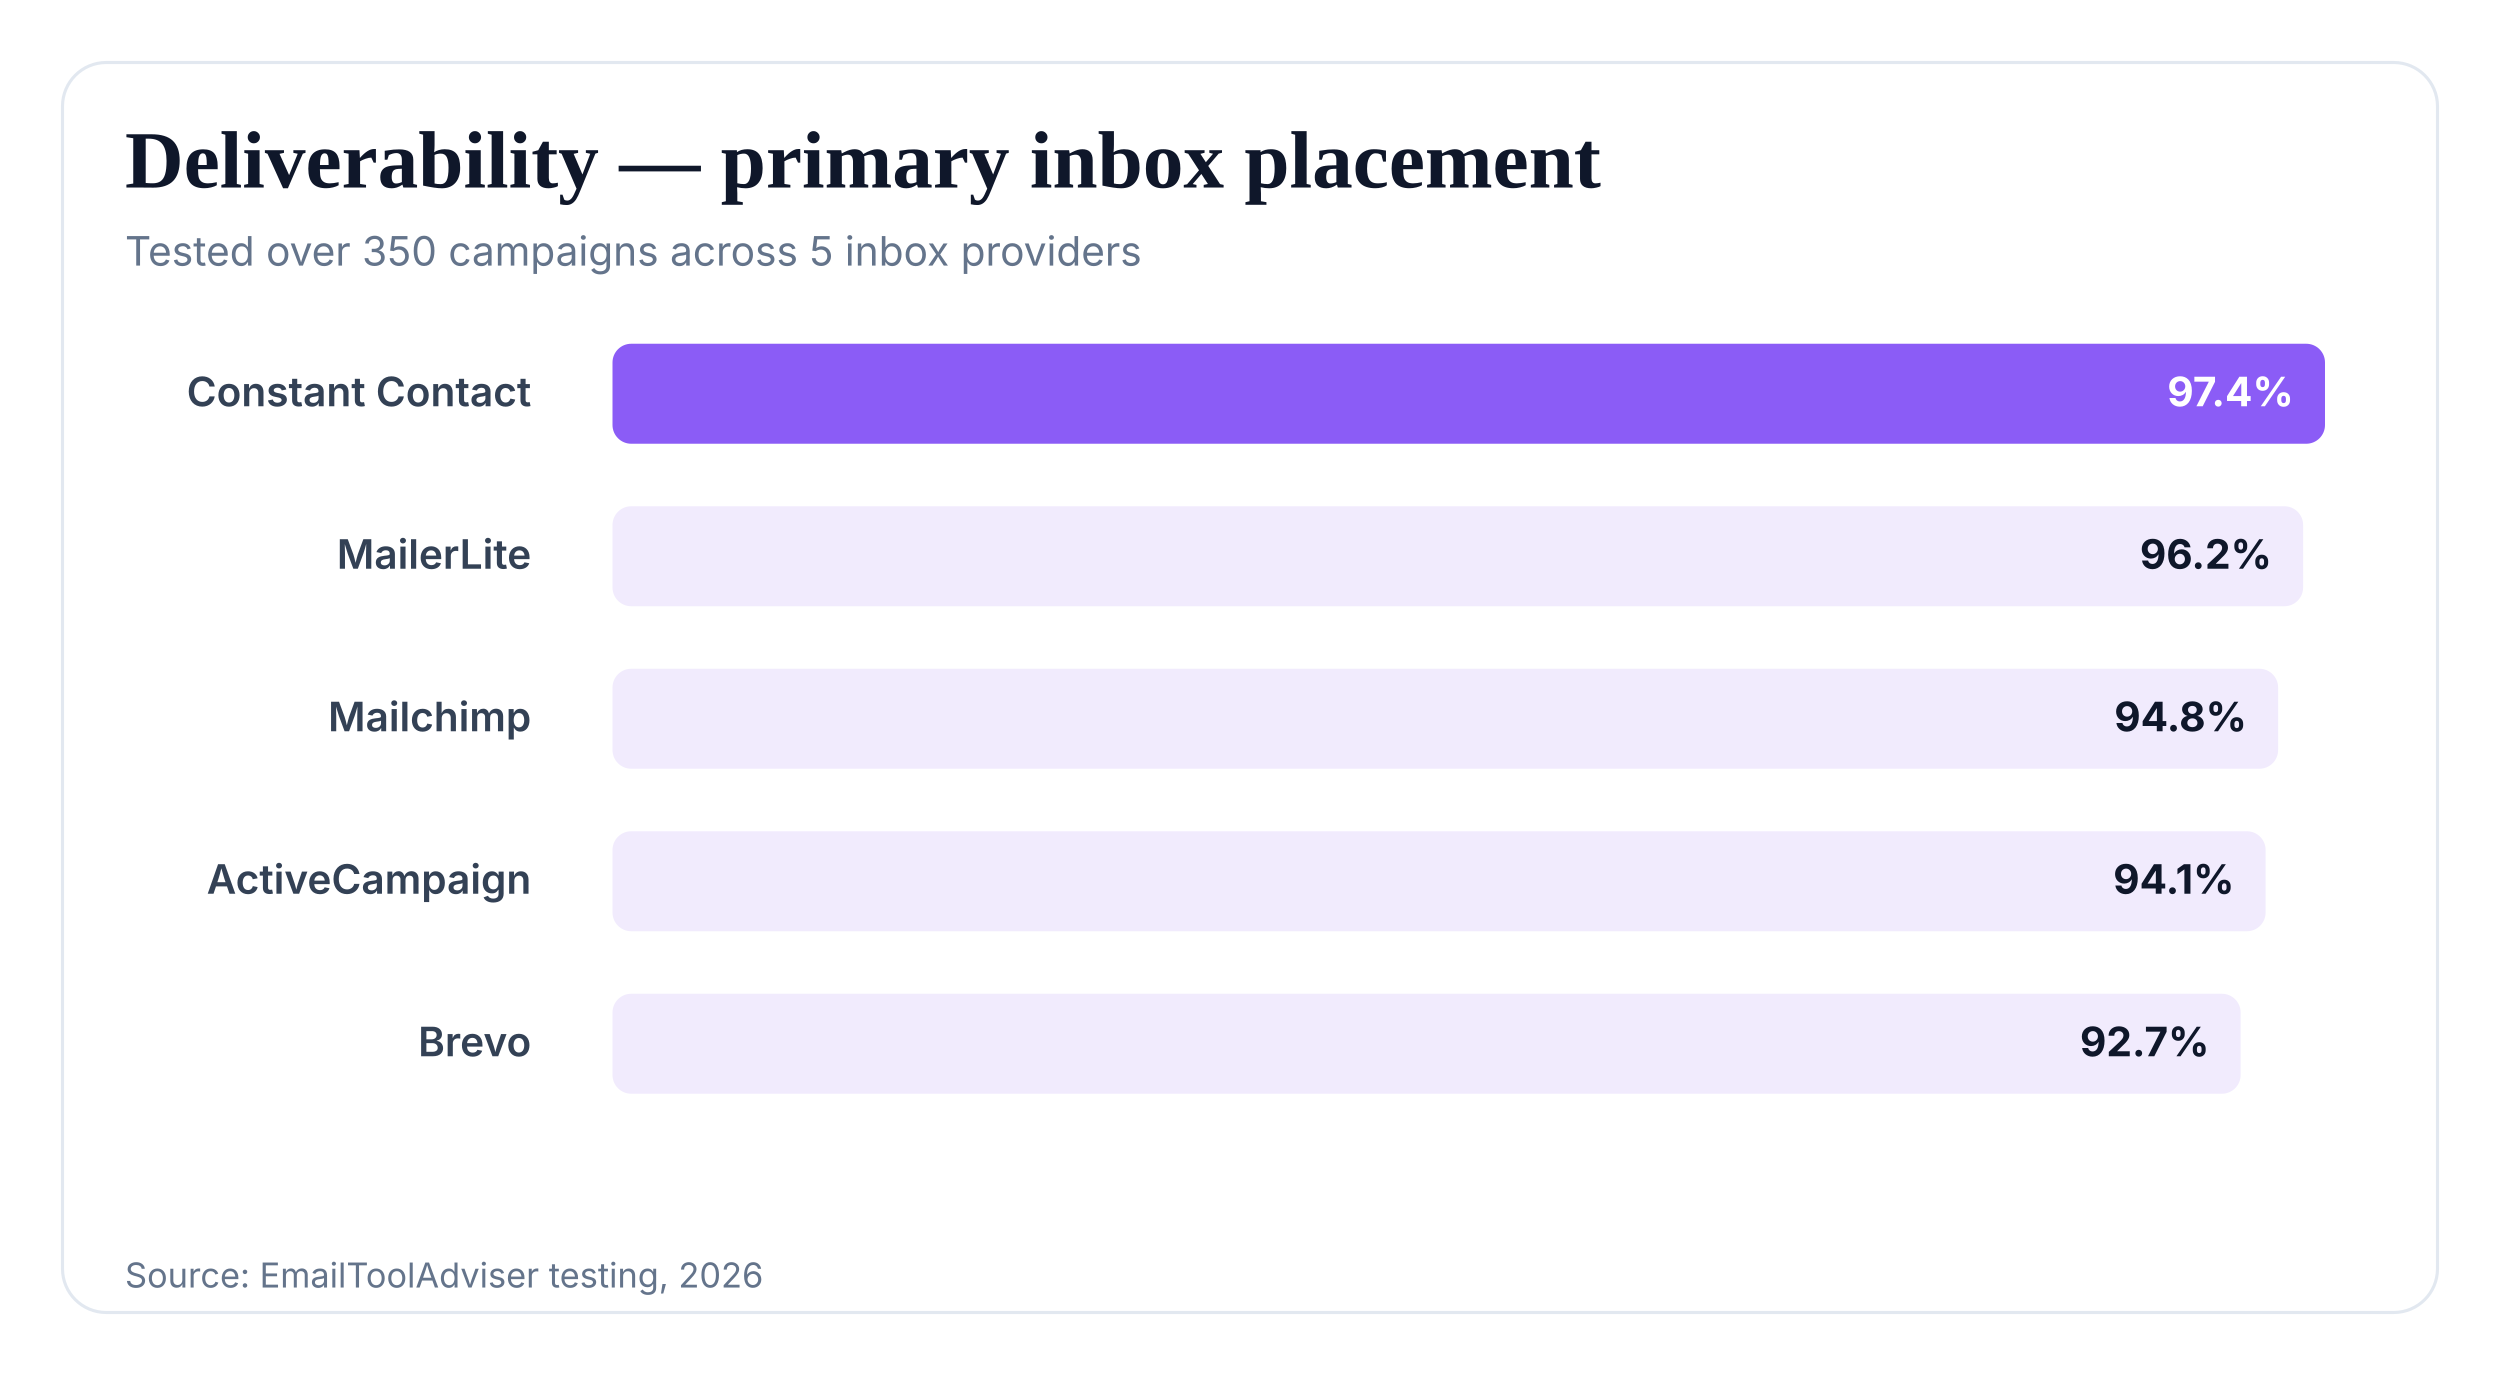
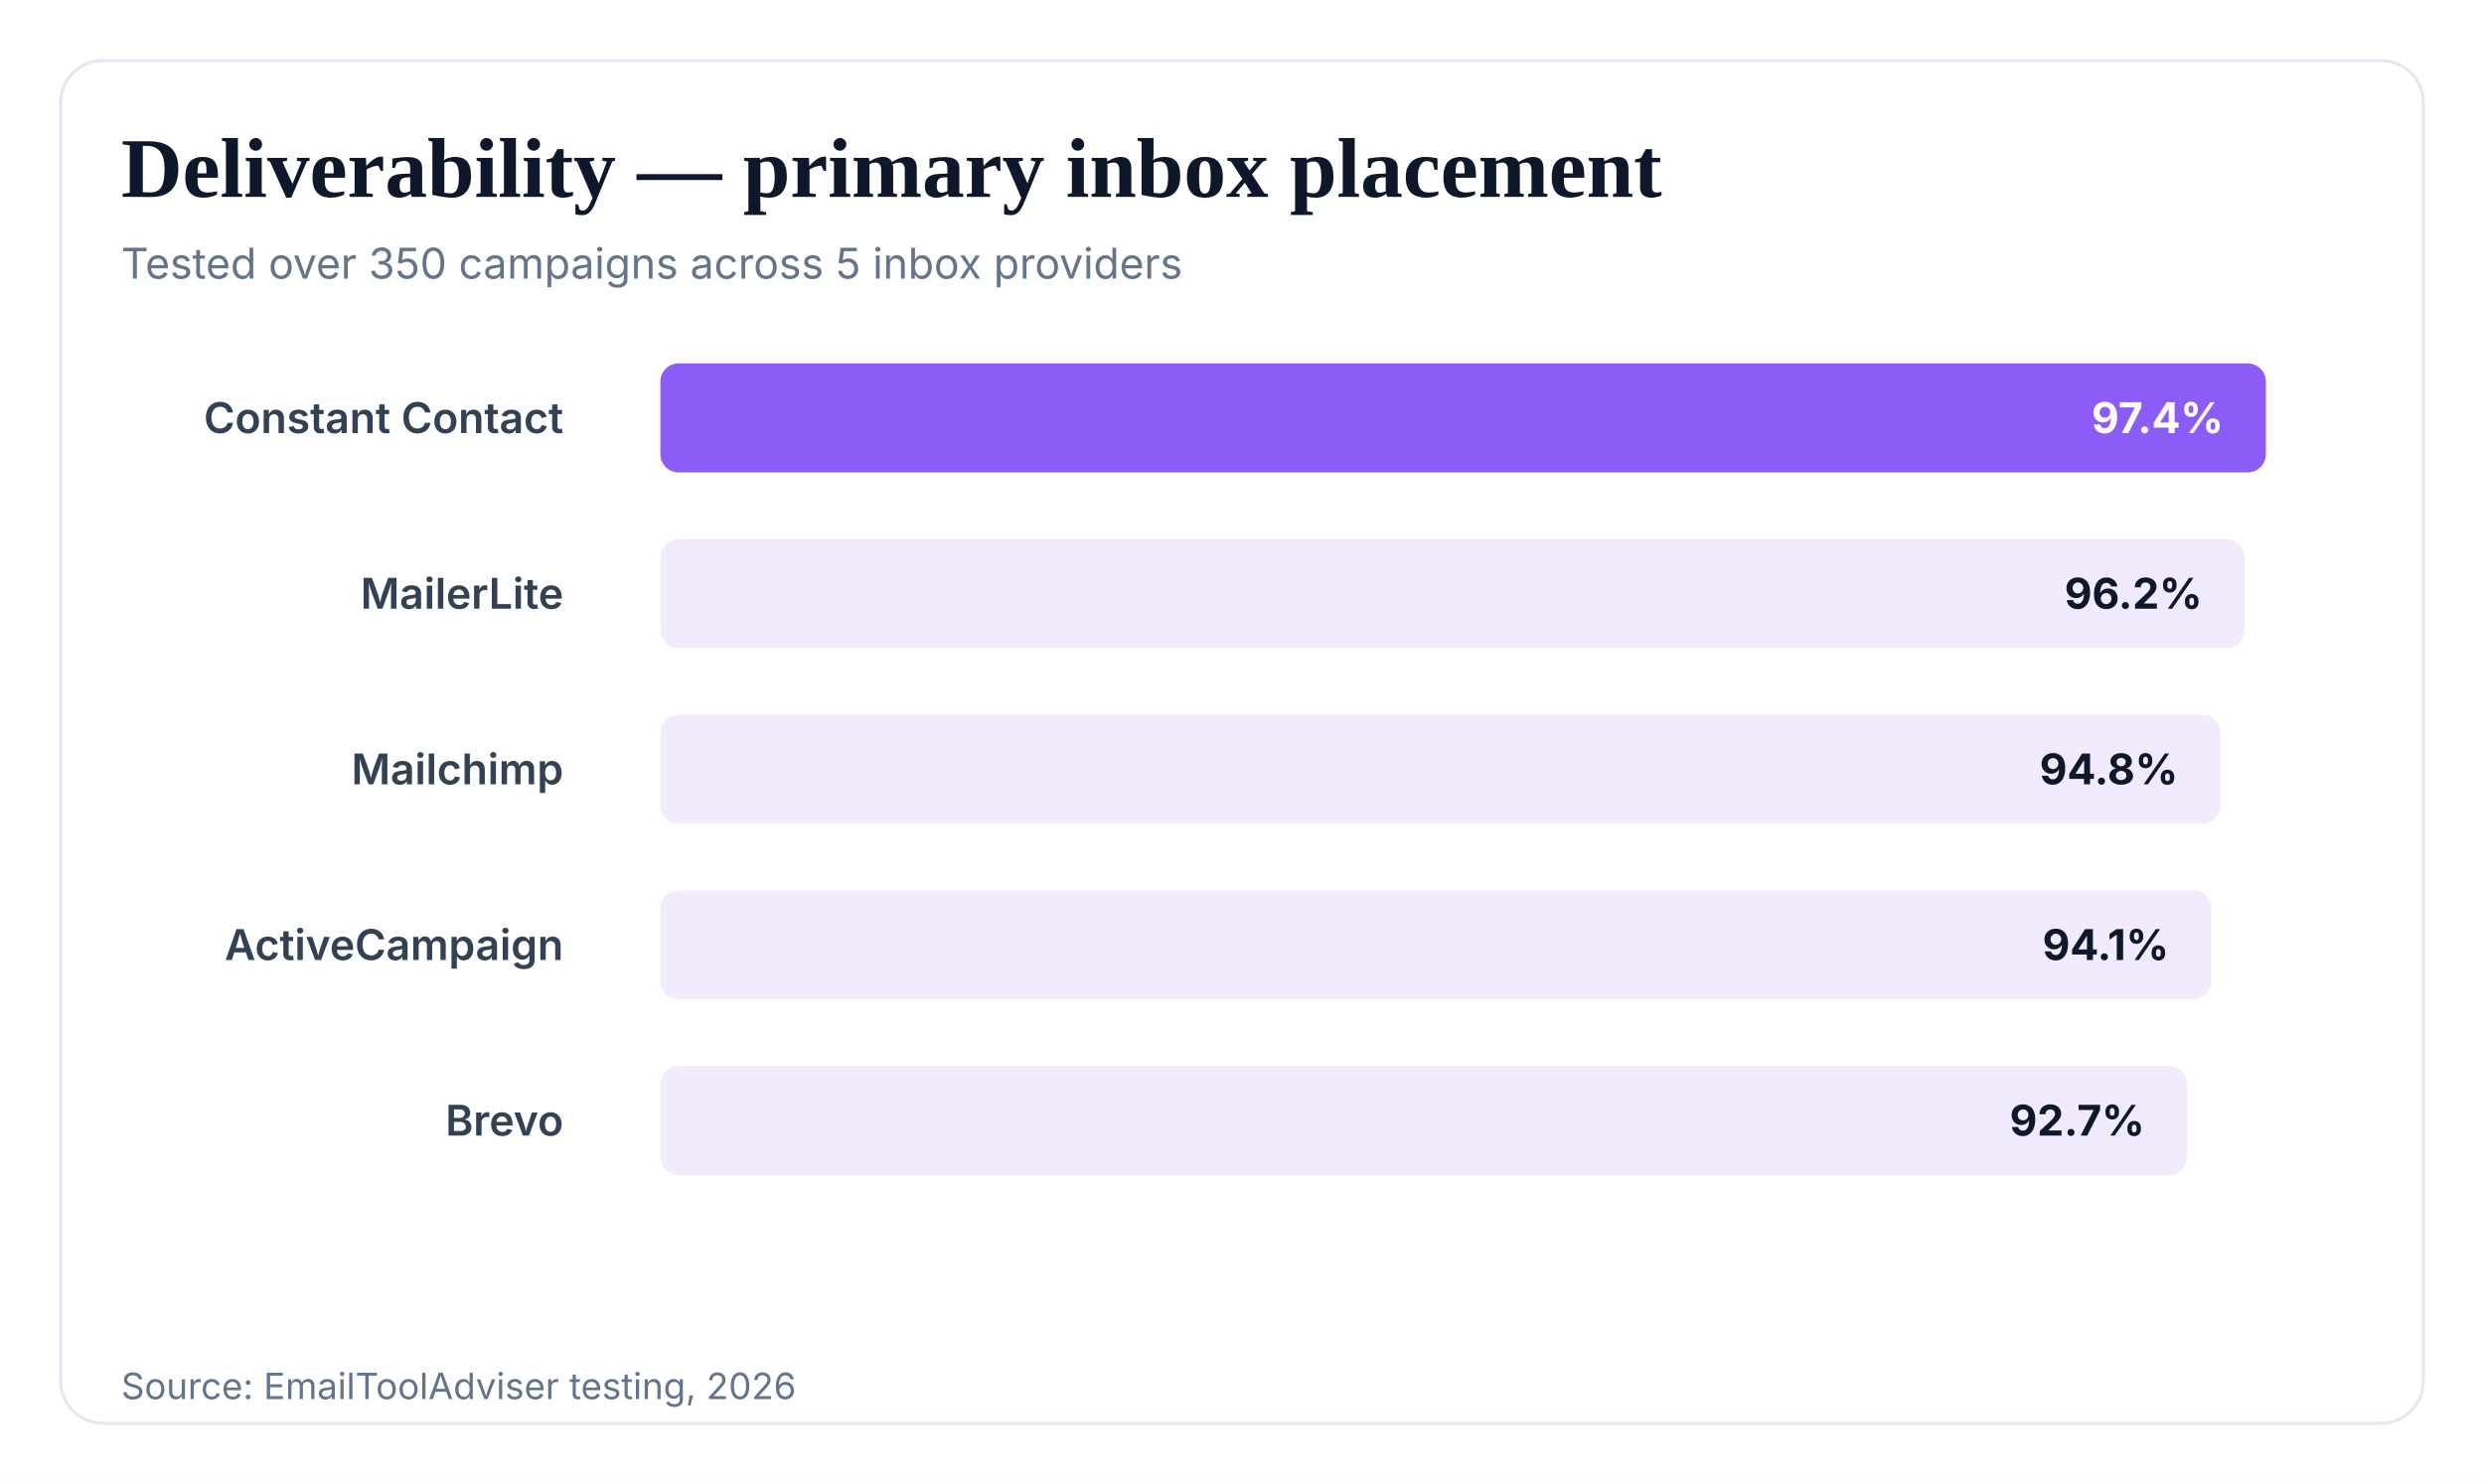
- <svg xmlns="http://www.w3.org/2000/svg" viewBox="0 0 800 440" preserveAspectRatio="xMinYMin meet" role="img" style="width:100%;height:auto;">
+ <svg xmlns="http://www.w3.org/2000/svg" viewBox="0 0 820 490" preserveAspectRatio="xMinYMin meet" role="img" style="width:100%;height:auto;">
  <style>
  .serif  { font-family: Georgia, 'Times New Roman', 'Playfair Display', serif; font-weight: 800; }
  .sans   { font-family: system-ui, -apple-system, BlinkMacSystemFont, 'Segoe UI', sans-serif; }
  .label  { font-family: system-ui, sans-serif; font-weight: 700; text-transform: uppercase; letter-spacing: 0.08em; }
</style>
-   <rect width="800" height="440" fill="#ffffff" />
-   <rect x="20" y="20" rx="14" ry="14" width="760" height="400" fill="#ffffff" stroke="#e2e8f0" stroke-width="1" />
-   <text x="40" y="60" class="serif" font-size="26" fill="#0f172a">Deliverability — primary inbox placement</text>
-   <text x="40" y="85" class="sans" font-size="13" fill="#64748b">Tested over 350 campaigns across 5 inbox providers</text>
-   <text x="170" y="130" class="sans" font-size="13" fill="#334155" text-anchor="end" font-weight="600">Constant Contact</text>
-   <rect x="196" y="110" rx="6" ry="6" width="548" height="32" fill="#8b5cf6" />
-   <text x="734" y="130" class="sans" font-size="13" fill="#ffffff" text-anchor="end" font-weight="700">97.4%</text>
-   <text x="170" y="182" class="sans" font-size="13" fill="#334155" text-anchor="end" font-weight="600">MailerLite</text>
-   <rect x="196" y="162" rx="6" ry="6" width="541" height="32" fill="#f1ebfd" />
-   <text x="727" y="182" class="sans" font-size="13" fill="#0f172a" text-anchor="end" font-weight="700">96.2%</text>
-   <text x="170" y="234" class="sans" font-size="13" fill="#334155" text-anchor="end" font-weight="600">Mailchimp</text>
-   <rect x="196" y="214" rx="6" ry="6" width="533" height="32" fill="#f1ebfd" />
-   <text x="719" y="234" class="sans" font-size="13" fill="#0f172a" text-anchor="end" font-weight="700">94.8%</text>
-   <text x="170" y="286" class="sans" font-size="13" fill="#334155" text-anchor="end" font-weight="600">ActiveCampaign</text>
-   <rect x="196" y="266" rx="6" ry="6" width="529" height="32" fill="#f1ebfd" />
-   <text x="715" y="286" class="sans" font-size="13" fill="#0f172a" text-anchor="end" font-weight="700">94.1%</text>
-   <text x="170" y="338" class="sans" font-size="13" fill="#334155" text-anchor="end" font-weight="600">Brevo</text>
-   <rect x="196" y="318" rx="6" ry="6" width="521" height="32" fill="#f1ebfd" />
-   <text x="707" y="338" class="sans" font-size="13" fill="#0f172a" text-anchor="end" font-weight="700">92.7%</text>
-   <text x="40" y="412" class="sans" font-size="11" fill="#64748b">Source: EmailToolAdviser testing, 2026</text>
+   <rect width="820" height="490" fill="#ffffff" />
+   <rect x="20" y="20" rx="14" ry="14" width="780" height="450" fill="#ffffff" stroke="#e2e8f0" stroke-width="1" />
+   <text x="40" y="65" class="serif" font-size="28" fill="#0f172a">Deliverability — primary inbox placement</text>
+   <text x="40" y="92" class="sans" font-size="14" fill="#64748b">Tested over 350 campaigns across 5 inbox providers</text>
+   <text x="186" y="143" class="sans" font-size="14" fill="#334155" text-anchor="end" font-weight="600">Constant Contact</text>
+   <rect x="218" y="120" rx="6" ry="6" width="530" height="36" fill="#8b5cf6" />
+   <text x="734" y="143" class="sans" font-size="14" fill="#ffffff" text-anchor="end" font-weight="700">97.4%</text>
+   <text x="186" y="201" class="sans" font-size="14" fill="#334155" text-anchor="end" font-weight="600">MailerLite</text>
+   <rect x="218" y="178" rx="6" ry="6" width="523" height="36" fill="#f1ebfd" />
+   <text x="727" y="201" class="sans" font-size="14" fill="#0f172a" text-anchor="end" font-weight="700">96.2%</text>
+   <text x="186" y="259" class="sans" font-size="14" fill="#334155" text-anchor="end" font-weight="600">Mailchimp</text>
+   <rect x="218" y="236" rx="6" ry="6" width="515" height="36" fill="#f1ebfd" />
+   <text x="719" y="259" class="sans" font-size="14" fill="#0f172a" text-anchor="end" font-weight="700">94.8%</text>
+   <text x="186" y="317" class="sans" font-size="14" fill="#334155" text-anchor="end" font-weight="600">ActiveCampaign</text>
+   <rect x="218" y="294" rx="6" ry="6" width="512" height="36" fill="#f1ebfd" />
+   <text x="716" y="317" class="sans" font-size="14" fill="#0f172a" text-anchor="end" font-weight="700">94.1%</text>
+   <text x="186" y="375" class="sans" font-size="14" fill="#334155" text-anchor="end" font-weight="600">Brevo</text>
+   <rect x="218" y="352" rx="6" ry="6" width="504" height="36" fill="#f1ebfd" />
+   <text x="708" y="375" class="sans" font-size="14" fill="#0f172a" text-anchor="end" font-weight="700">92.7%</text>
+   <text x="40" y="462" class="sans" font-size="12" fill="#64748b">Source: EmailToolAdviser testing, 2026</text>
</svg>
